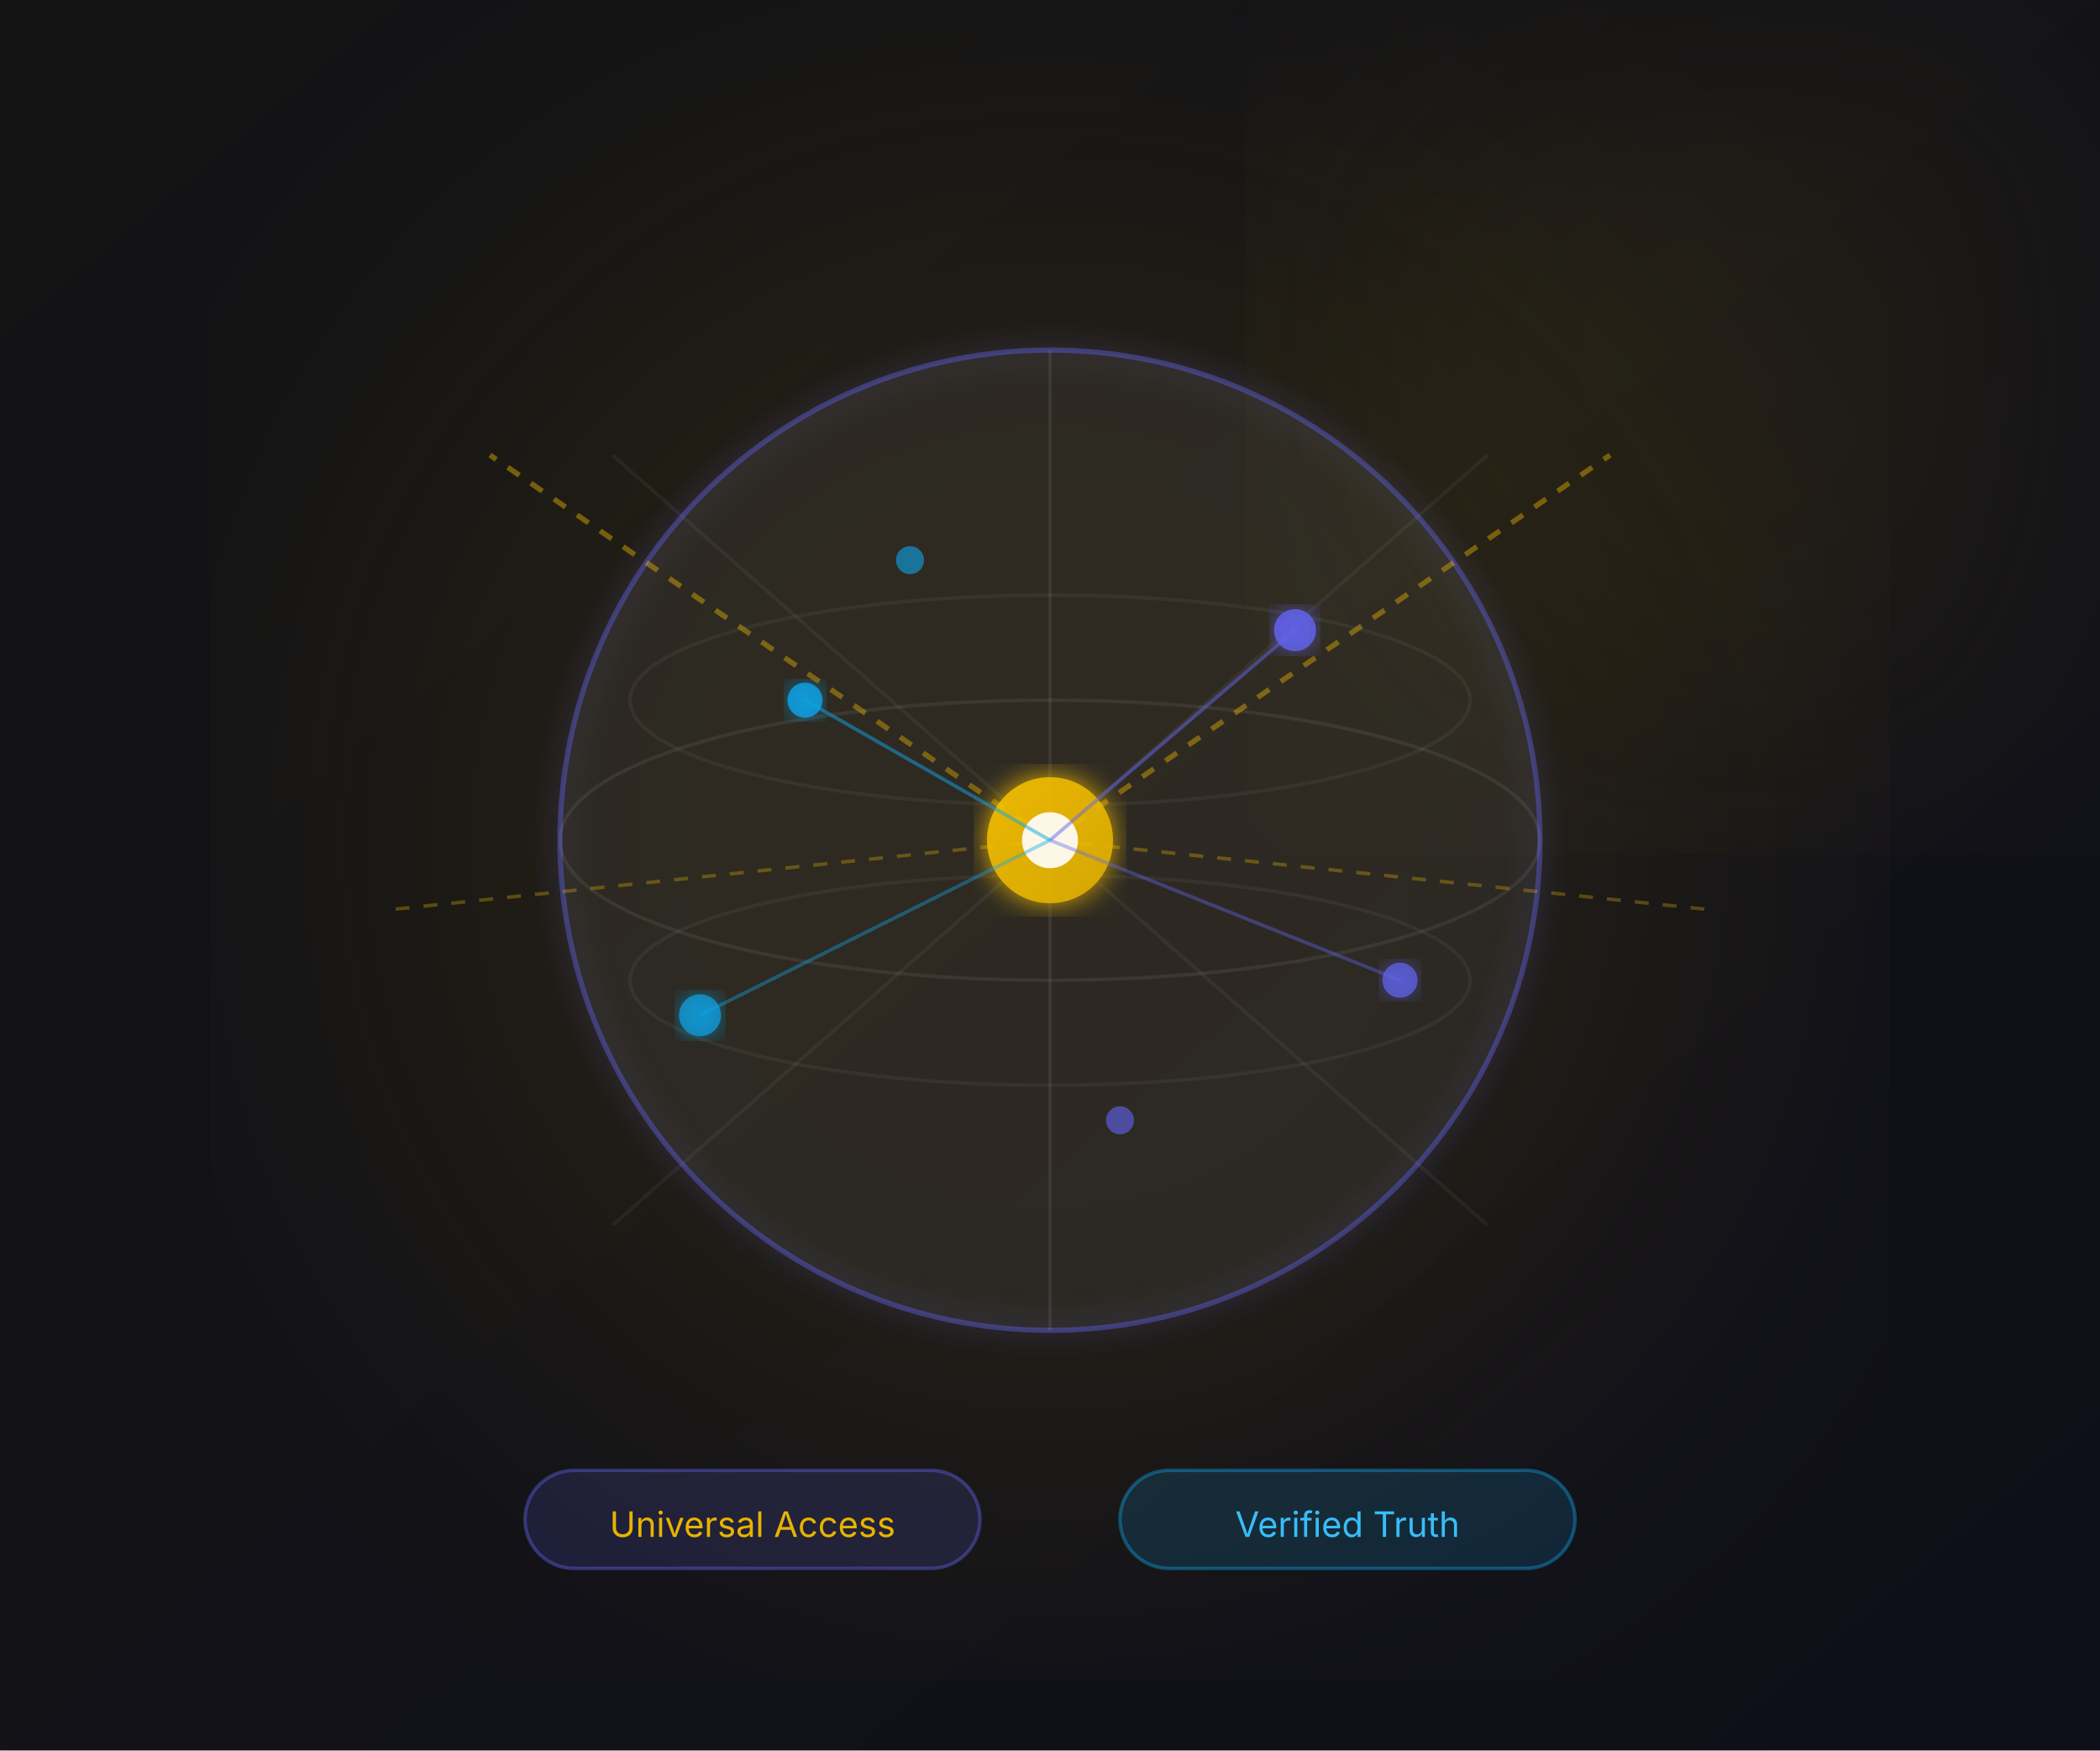
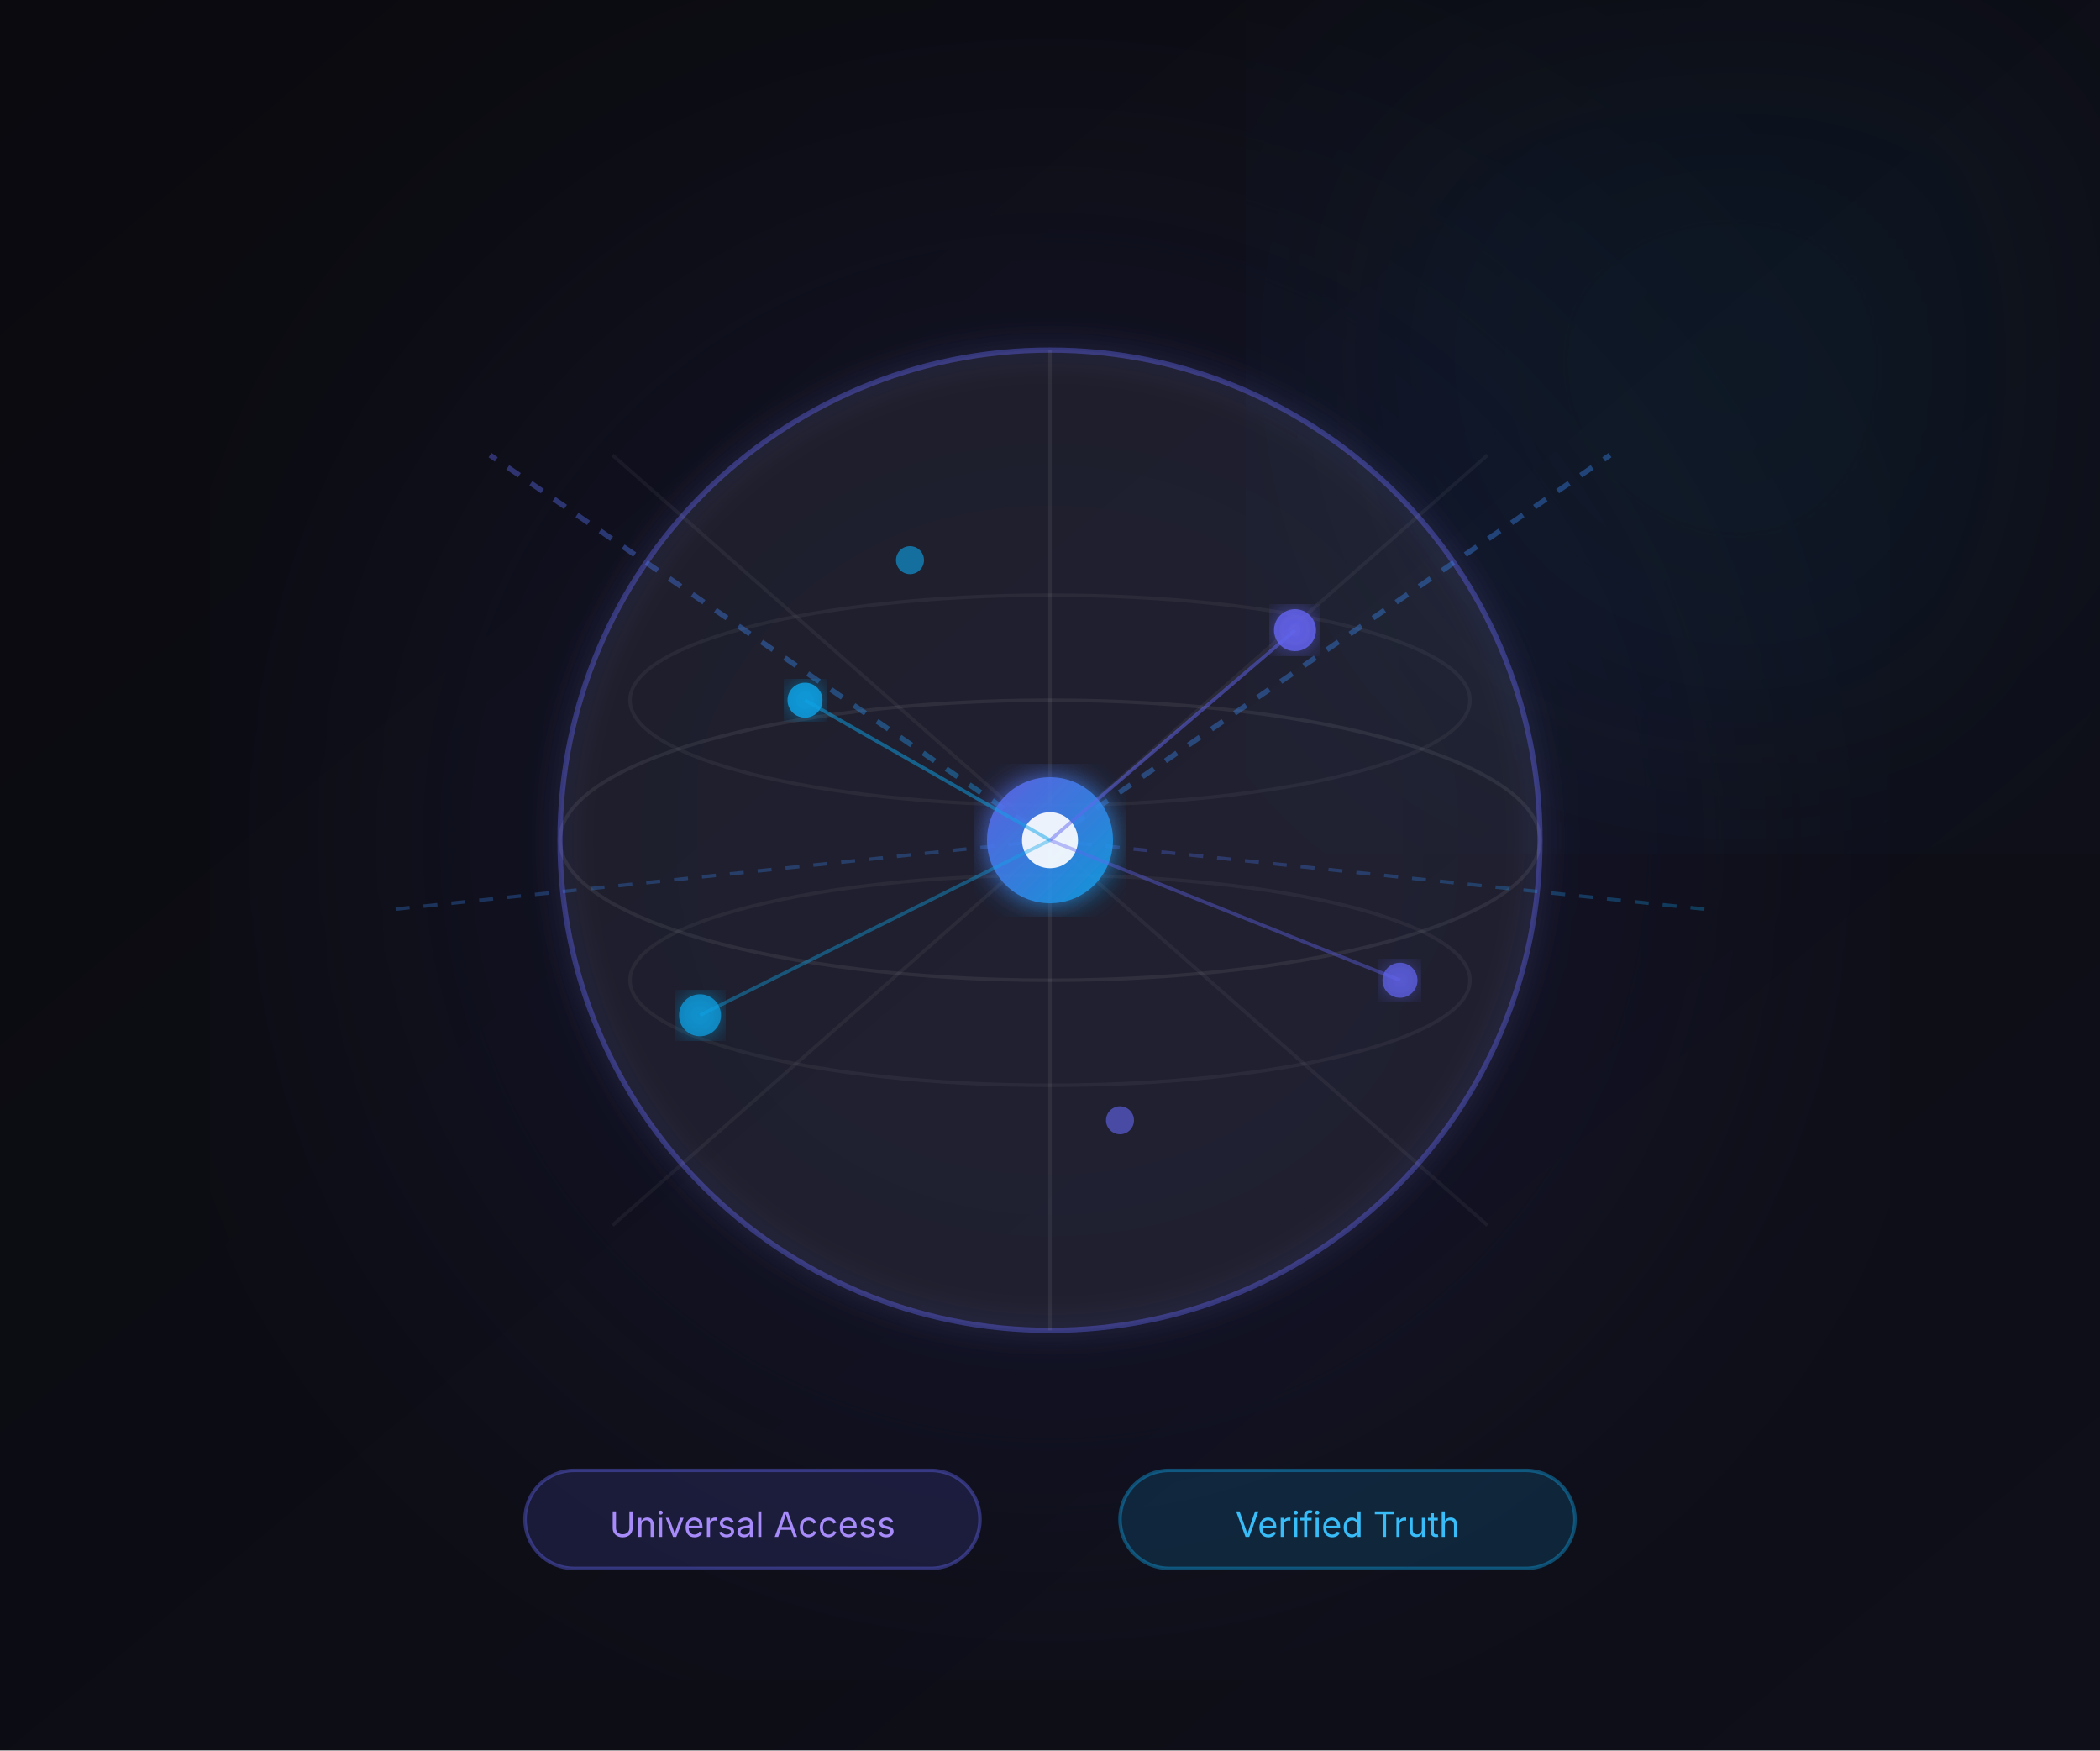
<svg xmlns="http://www.w3.org/2000/svg" viewBox="0 0 600 500" width="600" height="500">
  <defs>
    <linearGradient id="bg" x1="0%" y1="0%" x2="100%" y2="100%">
-       <stop offset="0%" style="stop-color:#141414" />
+       <stop offset="0%" style="stop-color:#0a0a0f" />
      <stop offset="100%" style="stop-color:#0f0f1a" />
    </linearGradient>
    <linearGradient id="purple" x1="0%" y1="0%" x2="100%" y2="100%">
-       <stop offset="0%" style="stop-color:#FFC700" />
-       <stop offset="100%" style="stop-color:#E6B400" />
+       <stop offset="0%" style="stop-color:#6366f1" />
+       <stop offset="100%" style="stop-color:#0ea5e9" />
    </linearGradient>
    <linearGradient id="purpleH" x1="0%" y1="0%" x2="100%" y2="0%">
-       <stop offset="0%" style="stop-color:#FFC700" />
-       <stop offset="100%" style="stop-color:#E6B400" />
+       <stop offset="0%" style="stop-color:#6366f1" />
+       <stop offset="100%" style="stop-color:#0ea5e9" />
    </linearGradient>
    <filter id="blur1">
      <feGaussianBlur stdDeviation="50" />
    </filter>
    <filter id="glow">
      <feGaussianBlur stdDeviation="4" result="b" />
      <feMerge>
        <feMergeNode in="b" />
        <feMergeNode in="SourceGraphic" />
      </feMerge>
    </filter>
  </defs>
  <rect width="600" height="500" fill="url(#bg)" />
-   <circle cx="300" cy="240" r="200" fill="#FFC700" opacity="0.07" filter="url(#blur1)" />
-   <circle cx="500" cy="100" r="120" fill="#E6B400" opacity="0.07" filter="url(#blur1)" />
+   <circle cx="300" cy="240" r="200" fill="#6366f1" opacity="0.07" filter="url(#blur1)" />
+   <circle cx="500" cy="100" r="120" fill="#0ea5e9" opacity="0.07" filter="url(#blur1)" />
  <circle cx="300" cy="240" r="140" fill="rgba(255,255,255,0.03)" stroke="rgba(99,102,241,0.4)" stroke-width="1.5" filter="url(#glow)" />
  <ellipse cx="300" cy="240" rx="140" ry="40" fill="none" stroke="rgba(255,255,255,0.07)" stroke-width="1" />
  <ellipse cx="300" cy="200" rx="120" ry="30" fill="none" stroke="rgba(255,255,255,0.05)" stroke-width="1" />
  <ellipse cx="300" cy="280" rx="120" ry="30" fill="none" stroke="rgba(255,255,255,0.05)" stroke-width="1" />
  <line x1="300" y1="100" x2="300" y2="380" stroke="rgba(255,255,255,0.07)" stroke-width="1" />
  <line x1="175" y1="130" x2="425" y2="350" stroke="rgba(255,255,255,0.05)" stroke-width="1" />
  <line x1="425" y1="130" x2="175" y2="350" stroke="rgba(255,255,255,0.05)" stroke-width="1" />
  <line x1="300" y1="240" x2="300" y2="60" stroke="url(#purple)" stroke-width="1.5" opacity="0.5" stroke-dasharray="4,4" />
  <line x1="300" y1="240" x2="460" y2="130" stroke="url(#purple)" stroke-width="1.5" opacity="0.4" stroke-dasharray="4,4" />
  <line x1="300" y1="240" x2="140" y2="130" stroke="url(#purple)" stroke-width="1.5" opacity="0.4" stroke-dasharray="4,4" />
  <line x1="300" y1="240" x2="490" y2="260" stroke="url(#purple)" stroke-width="1" opacity="0.3" stroke-dasharray="4,4" />
  <line x1="300" y1="240" x2="110" y2="260" stroke="url(#purple)" stroke-width="1" opacity="0.3" stroke-dasharray="4,4" />
  <circle cx="300" cy="240" r="18" fill="url(#purple)" opacity="0.9" filter="url(#glow)" />
  <circle cx="300" cy="240" r="8" fill="white" opacity="0.9" />
  <circle cx="370" cy="180" r="6" fill="rgba(99,102,241,0.8)" filter="url(#glow)" />
  <circle cx="230" cy="200" r="5" fill="rgba(14,165,233,0.8)" filter="url(#glow)" />
  <circle cx="400" cy="280" r="5" fill="rgba(99,102,241,0.7)" filter="url(#glow)" />
  <circle cx="200" cy="290" r="6" fill="rgba(14,165,233,0.7)" filter="url(#glow)" />
  <circle cx="320" cy="320" r="4" fill="rgba(99,102,241,0.6)" />
  <circle cx="260" cy="160" r="4" fill="rgba(14,165,233,0.6)" />
  <line x1="300" y1="240" x2="370" y2="180" stroke="rgba(99,102,241,0.5)" stroke-width="1" />
  <line x1="300" y1="240" x2="230" y2="200" stroke="rgba(14,165,233,0.5)" stroke-width="1" />
  <line x1="300" y1="240" x2="400" y2="280" stroke="rgba(99,102,241,0.4)" stroke-width="1" />
  <line x1="300" y1="240" x2="200" y2="290" stroke="rgba(14,165,233,0.4)" stroke-width="1" />
  <rect x="150" y="420" width="130" height="28" rx="14" fill="rgba(99,102,241,0.15)" stroke="rgba(99,102,241,0.4)" stroke-width="1" />
-   <text x="215" y="439" font-family="Inter,sans-serif" font-size="10" fill="#E6B400" text-anchor="middle">Universal Access</text>
+   <text x="215" y="439" font-family="Inter,sans-serif" font-size="10" fill="#a78bfa" text-anchor="middle">Universal Access</text>
  <rect x="320" y="420" width="130" height="28" rx="14" fill="rgba(14,165,233,0.15)" stroke="rgba(14,165,233,0.4)" stroke-width="1" />
  <text x="385" y="439" font-family="Inter,sans-serif" font-size="10" fill="#38bdf8" text-anchor="middle">Verified Truth</text>
</svg>
